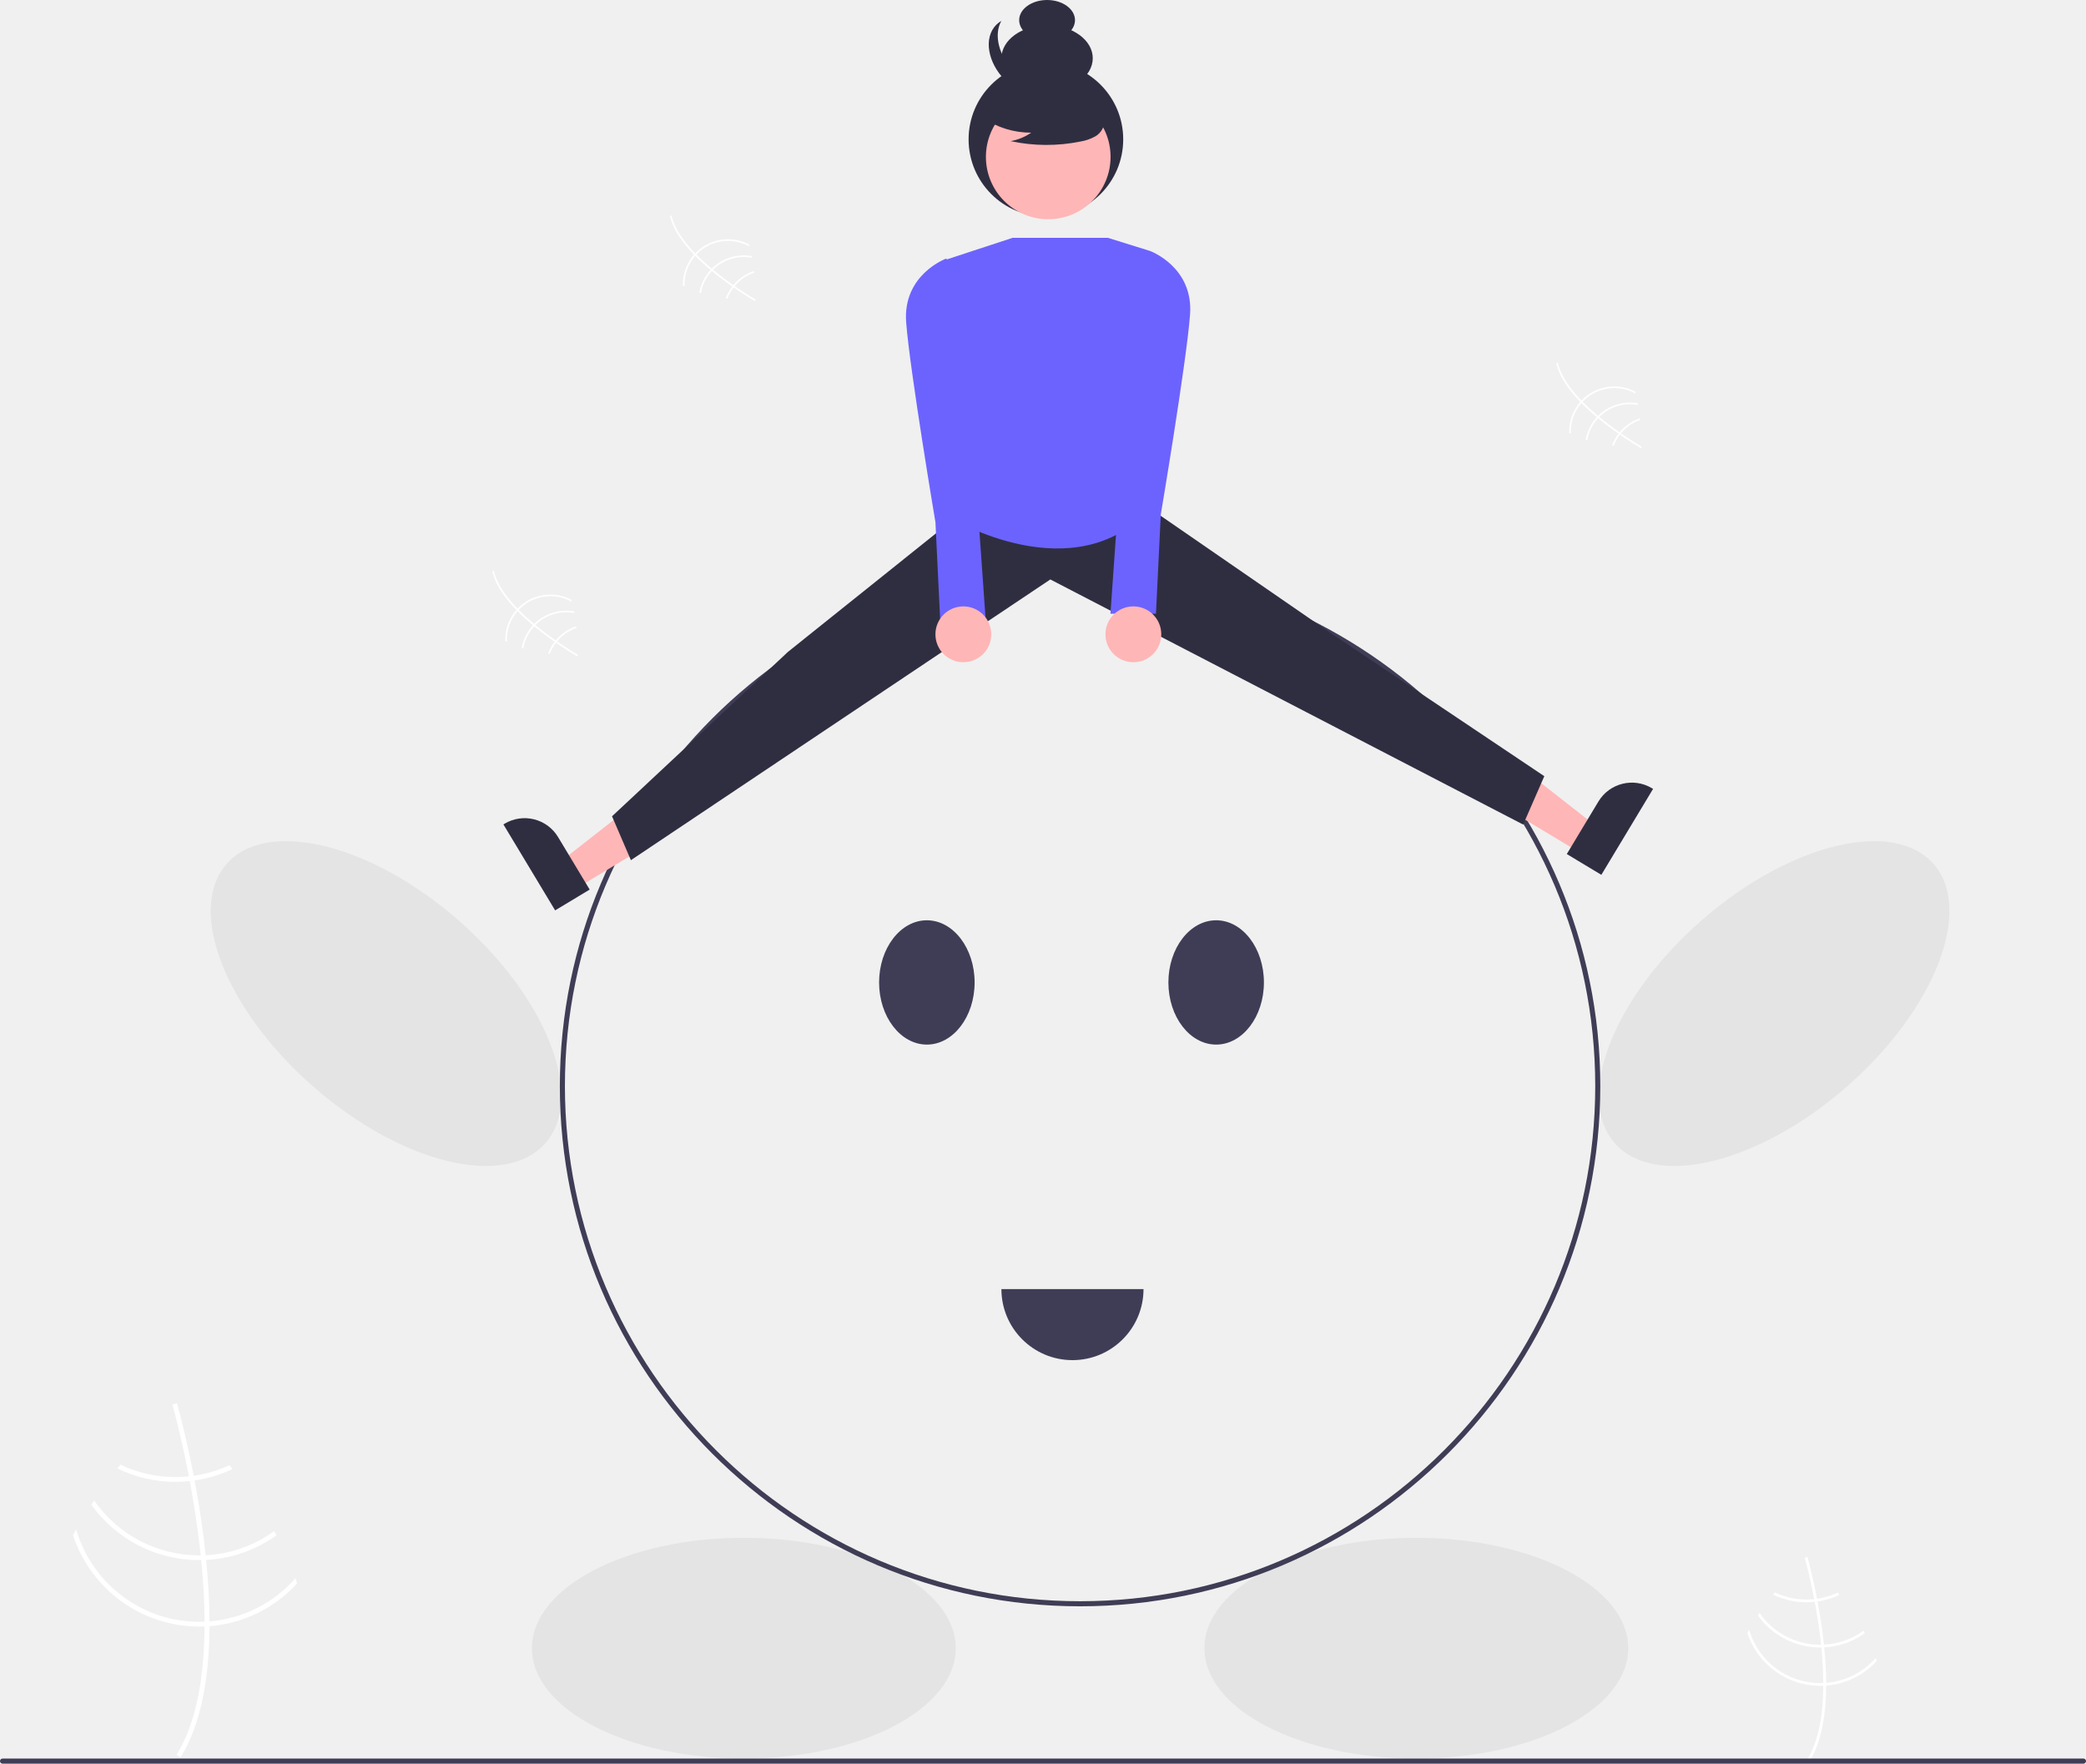
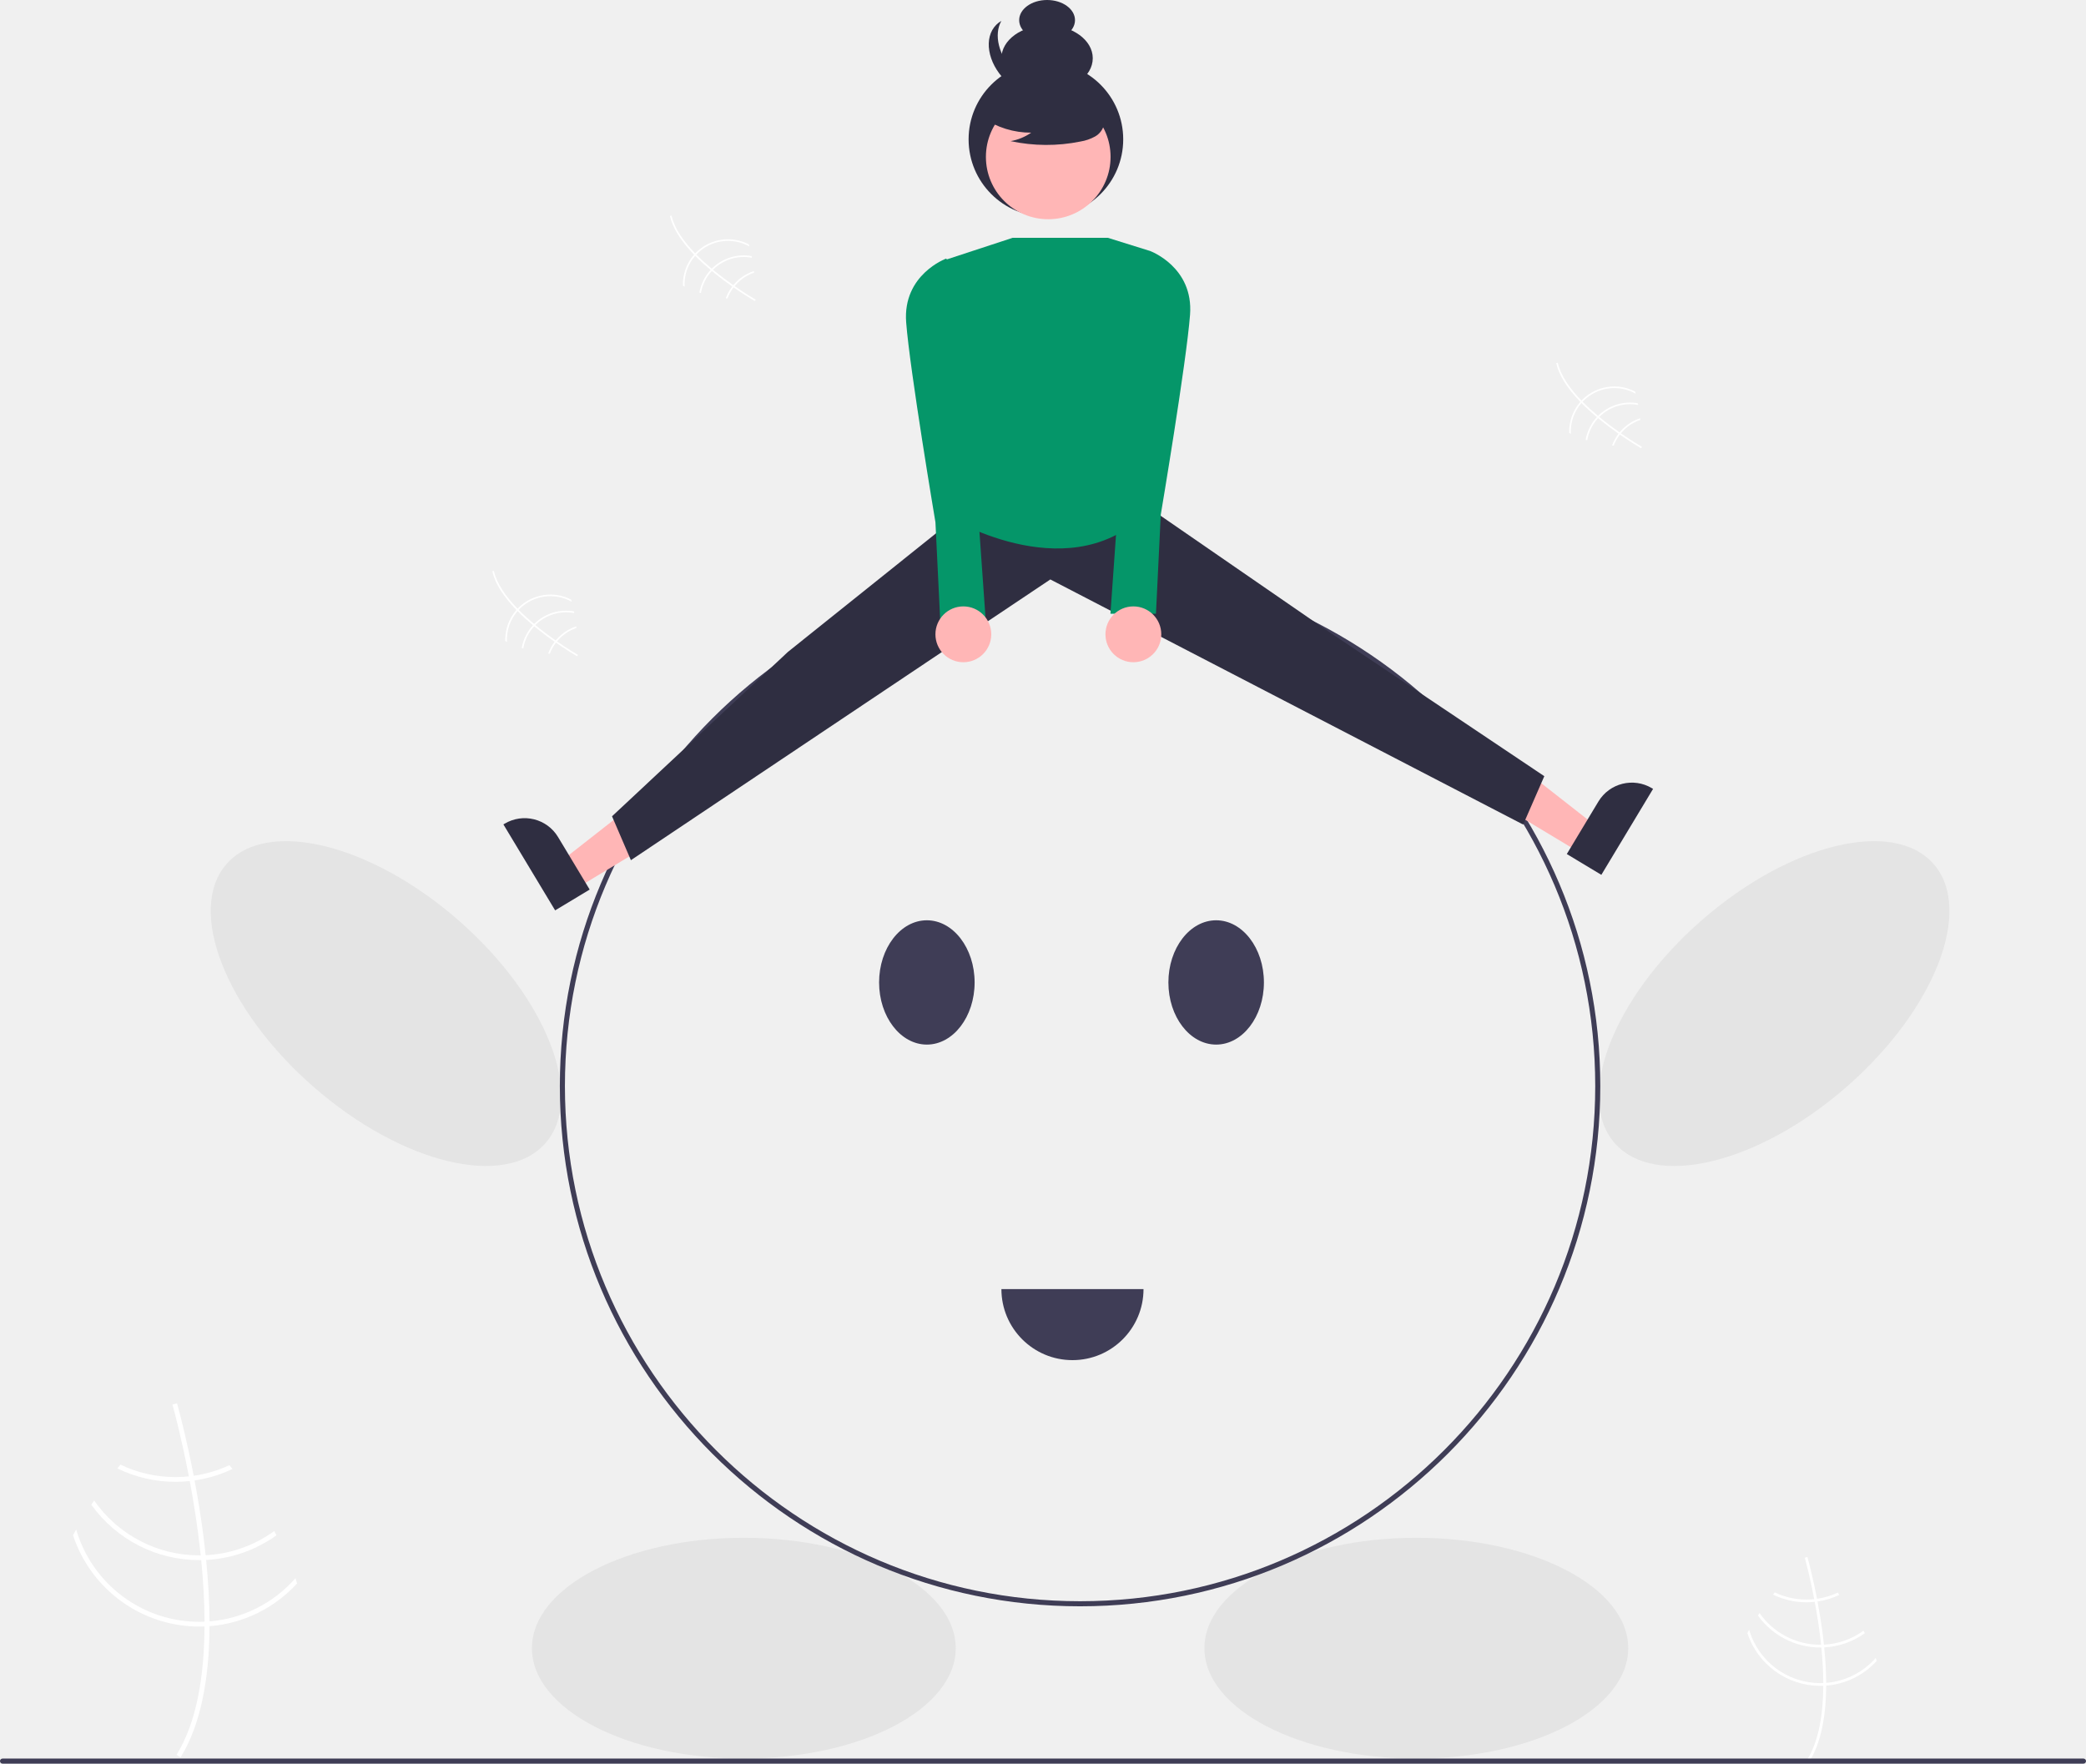
<svg xmlns="http://www.w3.org/2000/svg" width="822" height="694.944" viewBox="0 0 822 694.944" role="img" artist="Katerina Limpitsouni" source="https://undraw.co/">
  <path d="M925.99,752.226l-13.824,12.727,10.986-18.434c-8.656-15.696-22.812-29.262-22.812-29.262s-29.369,28.138-29.369,50.256,13.149,29.841,29.369,29.841c16.22,0,29.369-7.723,29.369-29.841A38.8,38.8,0,0,0,925.99,752.226Z" transform="translate(-189 -102.5278)" fill="#f0f0f0" />
  <path d="M908.61,765.641v1.09c-.065,12.673-2.202,22.561-6.396,29.523-.059.103-.124.2-.184.302l-.47-.286-.448-.281c4.652-7.518,6.299-18.146,6.358-29.199.005-.356.011-.718.005-1.079-.016-4.679-.302-9.413-.761-14.011-.032-.356-.07-.718-.108-1.079-.637-6.067-1.554-11.863-2.494-16.899-.065-.356-.135-.712-.205-1.063-1.625-8.517-3.282-14.686-3.659-16.051-.043-.167-.07-.259-.076-.281l.513-.146.005-.005.518-.146c.005.022.097.329.248.901.578,2.137,2.078,7.939,3.551,15.593.065.345.135.702.2,1.058.766,4.086,1.517,8.652,2.11,13.445q.227,1.805.405,3.562c.043.362.081.723.113,1.079Q908.583,759.124,908.61,765.641Z" transform="translate(-189 -102.5278)" fill="#fff" />
  <path d="M905.01,732.524c-.362.049-.729.097-1.101.135a29.775,29.775,0,0,1-3.044.157,28.964,28.964,0,0,1-12.522-2.828c-.227.286-.453.572-.685.864a30.036,30.036,0,0,0,13.207,3.044,30.808,30.808,0,0,0,3.249-.173c.367-.038.734-.086,1.096-.14a29.784,29.784,0,0,0,8.609-2.607q-.348-.445-.68-.874A28.865,28.865,0,0,1,905.01,732.524Z" transform="translate(-189 -102.5278)" fill="#fff" />
  <path d="M907.725,750.588q-.559.032-1.117.032c-.113.005-.232.005-.345.005a29.117,29.117,0,0,1-23.899-12.484c-.216.318-.432.637-.642.961a30.198,30.198,0,0,0,24.541,12.603c.151,0,.302,0,.453-.005.378-.005.75-.016,1.123-.032a30.039,30.039,0,0,0,16.003-5.613c-.173-.318-.345-.637-.524-.955A28.917,28.917,0,0,1,907.725,750.588Z" transform="translate(-189 -102.5278)" fill="#fff" />
  <path d="M908.61,765.641c-.378.032-.756.054-1.133.07-.405.016-.81.027-1.214.027a29.196,29.196,0,0,1-27.99-21.006c-.243.437-.486.869-.718,1.306a30.265,30.265,0,0,0,28.708,20.779c.405,0,.81-.005,1.209-.027.383-.011.761-.032,1.139-.059a30.177,30.177,0,0,0,19.916-9.72c-.113-.399-.243-.793-.372-1.193A29.102,29.102,0,0,1,908.61,765.641Z" transform="translate(-189 -102.5278)" fill="#fff" />
  <path d="M810.392,274.115l.58-11.034,2.96,12.267c10.092,3.041,21.622,2.924,21.622,2.924s.779-23.905-8.314-33.204-17.797-7.14-24.617-.472c-6.819,6.669-9.173,15.322-.079,24.621A22.816,22.816,0,0,0,810.392,274.115Z" transform="translate(-189 -102.5278)" fill="#f0f0f0" />
  <path d="M812.183,261.329l-.448-.458c-5.183-5.355-8.35-10.391-9.449-15.042-.017-.068-.03-.135-.047-.203l.315-.073.304-.066c1.135,5.074,4.812,10.219,9.332,14.89.144.152.291.306.442.456,1.931,1.961,3.997,3.833,6.08,5.578.16.136.325.273.489.409,2.762,2.289,5.531,4.349,7.996,6.08.174.123.35.244.523.363,4.185,2.913,7.418,4.825,8.138,5.244.087.053.136.08.147.087l-.156.272,0,.004-.158.274c-.011-.007-.176-.098-.475-.277-1.122-.661-4.138-2.484-7.904-5.096-.169-.119-.345-.24-.519-.363-2.002-1.403-4.195-3.014-6.415-4.785q-.838-.666-1.635-1.331c-.167-.134-.331-.271-.491-.407Q814.874,264.058,812.183,261.329Z" transform="translate(-189 -102.5278)" fill="#fff" />
  <path d="M827.312,273.773c.132-.169.266-.34.407-.509a17.509,17.509,0,0,1,1.215-1.317,17.032,17.032,0,0,1,6.427-3.959c-.022-.213-.045-.427-.067-.645a17.663,17.663,0,0,0-6.804,4.15,18.117,18.117,0,0,0-1.295,1.408c-.139.167-.273.338-.403.509a17.514,17.514,0,0,0-2.548,4.635q.329.044.645.088A16.973,16.973,0,0,1,827.312,273.773Z" transform="translate(-189 -102.5278)" fill="#fff" />
  <path d="M818.744,267.294q.222-.243.456-.473c.045-.049.095-.098.143-.144A17.122,17.122,0,0,1,834.524,262.1c-.04-.223-.08-.445-.125-.668a17.758,17.758,0,0,0-15.499,4.791c-.064.062-.127.124-.188.189-.157.158-.309.315-.459.475a17.664,17.664,0,0,0-4.42,8.939c.204.063.407.126.613.186A17.005,17.005,0,0,1,818.744,267.294Z" transform="translate(-189 -102.5278)" fill="#fff" />
  <path d="M812.183,261.329c.146-.169.295-.333.448-.495.164-.173.329-.344.499-.511a17.169,17.169,0,0,1,20.405-2.676c-.078-.284-.153-.565-.235-.844a17.797,17.797,0,0,0-20.613,3.066c-.17.166-.338.335-.497.508-.157.162-.307.327-.454.493a17.745,17.745,0,0,0-4.377,12.275c.212.121.428.234.647.348A17.113,17.113,0,0,1,812.183,261.329Z" transform="translate(-189 -102.5278)" fill="#fff" />
  <path d="M391.153,356.115l.58-11.034,2.96,12.267c10.092,3.041,21.622,2.924,21.622,2.924s.779-23.905-8.314-33.204-17.797-7.14-24.617-.472c-6.819,6.669-9.173,15.322-.079,24.621A22.816,22.816,0,0,0,391.153,356.115Z" transform="translate(-189 -102.5278)" fill="#f0f0f0" />
  <path d="M392.944,343.329l-.448-.458c-5.183-5.355-8.35-10.391-9.449-15.042-.017-.068-.03-.135-.047-.203l.315-.073.304-.066c1.135,5.074,4.812,10.219,9.332,14.89.144.152.291.306.442.456,1.931,1.961,3.997,3.833,6.08,5.578.16.136.325.273.489.409,2.762,2.289,5.531,4.349,7.996,6.08.174.123.35.244.523.363,4.185,2.913,7.418,4.825,8.138,5.244.087.053.136.08.147.087l-.156.272,0,.004-.158.274c-.011-.007-.176-.098-.475-.277-1.122-.661-4.138-2.484-7.904-5.096-.169-.119-.345-.24-.519-.363-2.002-1.403-4.195-3.014-6.415-4.785q-.838-.666-1.635-1.331c-.167-.134-.331-.271-.491-.407Q395.635,346.058,392.944,343.329Z" transform="translate(-189 -102.5278)" fill="#fff" />
  <path d="M408.073,355.773c.132-.169.266-.34.407-.509a17.509,17.509,0,0,1,1.215-1.317,17.032,17.032,0,0,1,6.427-3.959c-.022-.213-.045-.427-.067-.645a17.663,17.663,0,0,0-6.804,4.15,18.117,18.117,0,0,0-1.295,1.408c-.139.167-.273.338-.403.509a17.514,17.514,0,0,0-2.548,4.635q.329.044.645.088A16.973,16.973,0,0,1,408.073,355.773Z" transform="translate(-189 -102.5278)" fill="#fff" />
  <path d="M399.505,349.294q.222-.243.456-.473c.045-.049.095-.098.143-.144A17.122,17.122,0,0,1,415.285,344.1c-.04-.223-.08-.445-.125-.668a17.758,17.758,0,0,0-15.499,4.791c-.064.062-.127.124-.188.189-.157.158-.309.315-.459.475a17.664,17.664,0,0,0-4.42,8.939c.204.063.407.126.613.186A17.005,17.005,0,0,1,399.505,349.294Z" transform="translate(-189 -102.5278)" fill="#fff" />
  <path d="M392.944,343.329c.146-.169.295-.333.448-.495.164-.173.329-.344.499-.511a17.169,17.169,0,0,1,20.405-2.676c-.078-.284-.153-.565-.235-.844a17.797,17.797,0,0,0-20.613,3.066c-.17.166-.338.335-.497.508-.157.162-.307.327-.454.493a17.745,17.745,0,0,0-4.377,12.275c.212.121.428.234.647.348A17.113,17.113,0,0,1,392.944,343.329Z" transform="translate(-189 -102.5278)" fill="#fff" />
  <path d="M461.153,216.115l.58-11.034,2.96,12.267c10.092,3.041,21.622,2.924,21.622,2.924s.779-23.905-8.314-33.204-17.797-7.14-24.617-.472c-6.819,6.669-9.173,15.322-.079,24.621A22.816,22.816,0,0,0,461.153,216.115Z" transform="translate(-189 -102.5278)" fill="#f0f0f0" />
  <path d="M462.944,203.329l-.448-.458c-5.183-5.355-8.35-10.391-9.449-15.042-.017-.068-.03-.135-.047-.203l.315-.073.304-.066c1.135,5.074,4.812,10.219,9.332,14.89.144.152.291.306.442.456,1.931,1.961,3.997,3.833,6.08,5.578.16.136.325.273.489.409,2.762,2.289,5.531,4.349,7.996,6.08.174.123.35.244.523.363,4.185,2.913,7.418,4.825,8.138,5.244.087.053.136.08.147.087l-.156.272,0,.004-.158.274c-.011-.007-.176-.098-.475-.277-1.122-.661-4.138-2.484-7.904-5.096-.169-.119-.345-.24-.519-.363-2.002-1.403-4.195-3.014-6.415-4.785q-.838-.666-1.635-1.331c-.167-.134-.331-.271-.491-.407Q465.635,206.058,462.944,203.329Z" transform="translate(-189 -102.5278)" fill="#fff" />
  <path d="M478.073,215.773c.132-.169.266-.34.407-.509a17.509,17.509,0,0,1,1.215-1.317,17.032,17.032,0,0,1,6.427-3.959c-.022-.213-.045-.427-.067-.645a17.663,17.663,0,0,0-6.804,4.15,18.117,18.117,0,0,0-1.295,1.408c-.139.167-.273.338-.403.509a17.514,17.514,0,0,0-2.548,4.635q.329.044.645.088A16.973,16.973,0,0,1,478.073,215.773Z" transform="translate(-189 -102.5278)" fill="#fff" />
  <path d="M469.505,209.294q.222-.243.456-.473c.045-.049.095-.098.143-.144a17.122,17.122,0,0,1,15.181-4.577c-.04-.223-.08-.445-.125-.668a17.758,17.758,0,0,0-15.499,4.791c-.064.062-.127.124-.188.189-.157.158-.309.315-.459.475a17.664,17.664,0,0,0-4.42,8.939c.204.063.407.126.613.186A17.005,17.005,0,0,1,469.505,209.294Z" transform="translate(-189 -102.5278)" fill="#fff" />
  <path d="M462.944,203.329c.146-.169.295-.333.448-.495.164-.173.329-.344.499-.511a17.169,17.169,0,0,1,20.405-2.676c-.078-.284-.153-.565-.235-.844a17.797,17.797,0,0,0-20.613,3.066c-.17.166-.338.335-.497.508-.157.162-.307.327-.454.493a17.745,17.745,0,0,0-4.377,12.275c.212.121.428.234.647.348A17.113,17.113,0,0,1,462.944,203.329Z" transform="translate(-189 -102.5278)" fill="#fff" />
  <path d="M301.674,718.176l-23.948,22.047,19.032-31.935C281.763,681.097,257.24,657.597,257.24,657.597S206.362,706.342,206.362,744.658s22.779,51.695,50.878,51.695c28.099,0,50.877-13.379,50.877-51.695C308.117,736.13,305.593,727.085,301.674,718.176Z" transform="translate(-189 -102.5278)" fill="#f0f0f0" />
  <path d="M271.567,741.417v1.889c-.112,21.954-3.815,39.083-11.08,51.144-.103.178-.215.346-.318.524l-.813-.496-.776-.486c8.06-13.024,10.911-31.434,11.014-50.583.009-.617.019-1.244.009-1.87-.028-8.106-.524-16.306-1.318-24.272-.056-.617-.122-1.244-.187-1.87-1.103-10.509-2.693-20.551-4.32-29.275-.112-.617-.234-1.234-.355-1.842-2.814-14.754-5.685-25.441-6.339-27.807-.075-.29-.122-.449-.131-.486l.888-.252.009-.009.898-.252c.009.037.168.57.43,1.561,1,3.703,3.6,13.754,6.152,27.012.112.598.234,1.216.346,1.833,1.328,7.078,2.627,14.988,3.656,23.291q.393,3.128.701,6.171c.075.626.14,1.253.196,1.87Q271.52,730.127,271.567,741.417Z" transform="translate(-189 -102.5278)" fill="#fff" />
  <path d="M265.33,684.046c-.626.084-1.262.168-1.907.234a51.581,51.581,0,0,1-5.273.271,50.175,50.175,0,0,1-21.692-4.899c-.393.496-.785.991-1.187,1.496a52.033,52.033,0,0,0,22.879,5.273,53.371,53.371,0,0,0,5.629-.299c.636-.065,1.272-.15,1.898-.243a51.595,51.595,0,0,0,14.913-4.516q-.603-.771-1.178-1.515A50.003,50.003,0,0,1,265.33,684.046Z" transform="translate(-189 -102.5278)" fill="#fff" />
  <path d="M270.033,715.34q-.968.056-1.935.056c-.196.009-.402.009-.598.009a50.441,50.441,0,0,1-41.402-21.626c-.374.552-.748,1.103-1.113,1.664a52.314,52.314,0,0,0,42.514,21.832c.262,0,.524,0,.785-.009.654-.009,1.3-.028,1.945-.056a52.038,52.038,0,0,0,27.723-9.724c-.299-.552-.598-1.103-.907-1.655A50.095,50.095,0,0,1,270.033,715.34Z" transform="translate(-189 -102.5278)" fill="#fff" />
  <path d="M271.567,741.417c-.654.056-1.309.093-1.963.122-.701.028-1.402.047-2.104.047a50.578,50.578,0,0,1-48.489-36.39c-.421.757-.842,1.505-1.244,2.263a52.43,52.43,0,0,0,49.732,35.997c.701,0,1.402-.009,2.094-.047.664-.019,1.318-.056,1.973-.103A52.276,52.276,0,0,0,306.068,726.466c-.196-.692-.421-1.374-.645-2.066A50.415,50.415,0,0,1,271.567,741.417Z" transform="translate(-189 -102.5278)" fill="#fff" />
  <ellipse cx="888.11" cy="497.972" rx="83.5" ry="43.5" transform="translate(-297.1753 605.519) rotate(-41.18662)" fill="#e4e4e4" />
  <ellipse cx="341.11" cy="497.972" rx="43.5" ry="83.5" transform="translate(-447.2738 324.2317) rotate(-48.81338)" fill="#e4e4e4" />
  <ellipse cx="293.11" cy="649.444" rx="83.5" ry="43.5" fill="#e4e4e4" />
  <ellipse cx="558.11" cy="649.444" rx="83.5" ry="43.5" fill="#e4e4e4" />
  <path d="M614.61,735.472c-113.037,0-205-91.962-205-205s91.963-205,205-205,205,91.962,205,205S727.648,735.472,614.61,735.472Zm0-408c-111.935,0-203,91.065-203,203s91.065,203,203,203,203-91.065,203-203S726.545,327.472,614.61,327.472Z" transform="translate(-189 -102.5278)" fill="#3f3d56" />
  <path d="M564.637,667.013A180.457,180.457,0,0,1,446.457,460.69,180.427,180.427,0,1,0,784.736,577.058,180.457,180.457,0,0,1,564.637,667.013Z" transform="translate(-189 -102.5278)" fill="#f0f0f0" />
  <path d="M554.232,514.135c-10.377,0-18.82-10.986-18.82-24.49s8.443-24.49,18.82-24.49,18.82,10.986,18.82,24.49S564.61,514.135,554.232,514.135Z" transform="translate(-189 -102.5278)" fill="#3f3d56" />
  <path d="M668.232,514.135c-10.377,0-18.82-10.986-18.82-24.49s8.443-24.49,18.82-24.49,18.82,10.986,18.82,24.49S678.61,514.135,668.232,514.135Z" transform="translate(-189 -102.5278)" fill="#3f3d56" />
  <ellipse cx="412.61" cy="22.944" rx="18" ry="13" fill="#2f2e41" />
  <ellipse cx="412.61" cy="7.944" rx="11" ry="7.944" fill="#2f2e41" />
  <path d="M588.666,130.667c-6.192-6.192-8.151-14.54-5.063-19.912a9.579,9.579,0,0,0-2.008,1.527c-5.077,5.077-3.494,14.891,3.536,21.92,7.03,7.03,16.843,8.612,21.92,3.536a9.578,9.578,0,0,0,1.527-2.008C603.205,138.818,594.857,136.858,588.666,130.667Z" transform="translate(-189 -102.5278)" fill="#2f2e41" />
  <polygon points="227.324 349.912 221.002 339.408 258.508 310.023 267.839 325.525 227.324 349.912" fill="#ffb6b6" />
  <path d="M407.755,461.247l-20.386-33.869.428-.258a15.387,15.387,0,0,1,21.118,5.247l.001.001,12.451,20.686Z" transform="translate(-189 -102.5278)" fill="#2f2e41" />
  <polygon points="622.45 335.912 628.772 325.408 591.266 296.023 581.935 311.525 622.45 335.912" fill="#ffb6b6" />
  <path d="M806.407,439.055l12.451-20.686.001-.001a15.387,15.387,0,0,1,21.117-5.247l.428.258-20.386,33.869Z" transform="translate(-189 -102.5278)" fill="#2f2e41" />
  <polygon points="377.331 195.734 374.943 205.27 310.513 256.849 241.173 321.65 248.61 338.944 413.887 228.325 600.218 324.911 608.543 305.846 523.513 248.849 453.194 200.357 377.331 195.734" fill="#2f2e41" />
-   <path d="M588.026,196.236l-27.848,9.137,3.765,101.441s48.432,29.079,78.251-3.929V201.422L625.564,196.236Z" transform="translate(-189 -102.5278)" fill="#6c63ff" />
-   <path d="M636.013,208.396l6.181-6.974s17.185,6.277,15.752,25.116-11.533,78.756-11.533,78.756l-1.9,39.083h-17.94l7.15-101.073Z" transform="translate(-189 -102.5278)" fill="#6c63ff" />
-   <path d="M568.013,211.396l-6.181-6.974s-17.185,6.277-15.752,25.116,11.533,78.756,11.533,78.756l1.9,39.083h17.94l-7.15-101.073Z" transform="translate(-189 -102.5278)" fill="#6c63ff" />
+   <path d="M588.026,196.236l-27.848,9.137,3.765,101.441s48.432,29.079,78.251-3.929V201.422L625.564,196.236Z" transform="translate(-189 -102.5278)" fill="#059669" />
+   <path d="M636.013,208.396l6.181-6.974s17.185,6.277,15.752,25.116-11.533,78.756-11.533,78.756l-1.9,39.083h-17.94l7.15-101.073Z" transform="translate(-189 -102.5278)" fill="#059669" />
+   <path d="M568.013,211.396l-6.181-6.974s-17.185,6.277-15.752,25.116,11.533,78.756,11.533,78.756l1.9,39.083h17.94l-7.15-101.073Z" transform="translate(-189 -102.5278)" fill="#059669" />
  <circle cx="379.61" cy="249.944" r="11" fill="#ffb6b6" />
  <circle cx="446.61" cy="249.944" r="11" fill="#ffb6b6" />
  <circle cx="412.146" cy="54.915" r="30.464" fill="#2f2e41" />
  <circle cx="413.064" cy="61.823" r="24.561" fill="#ffb6b6" />
  <path d="M576.256,148.902a33.405,33.405,0,0,0,19.091,5.9,20.471,20.471,0,0,1-8.114,3.338,67.359,67.359,0,0,0,27.514.155,17.807,17.807,0,0,0,5.76-1.978,7.289,7.289,0,0,0,3.555-4.755c.604-3.449-2.083-6.582-4.876-8.693a35.967,35.967,0,0,0-30.224-6.04c-3.376.873-6.759,2.347-8.951,5.059s-2.843,6.891-.753,9.684Z" transform="translate(-189 -102.5278)" fill="#2f2e41" />
  <path d="M1010,797.472H190a1,1,0,0,1,0-2h820a1,1,0,0,1,0,2Z" transform="translate(-189 -102.5278)" fill="#3f3d56" />
  <path d="M583.61,610.472a28,28,0,1,0,56,0Z" transform="translate(-189 -102.5278)" fill="#3f3d56" />
  <circle cx="525.732" cy="448.944" r="24" fill="#f0f0f0" />
  <circle cx="318.732" cy="448.944" r="24" fill="#f0f0f0" />
</svg>
